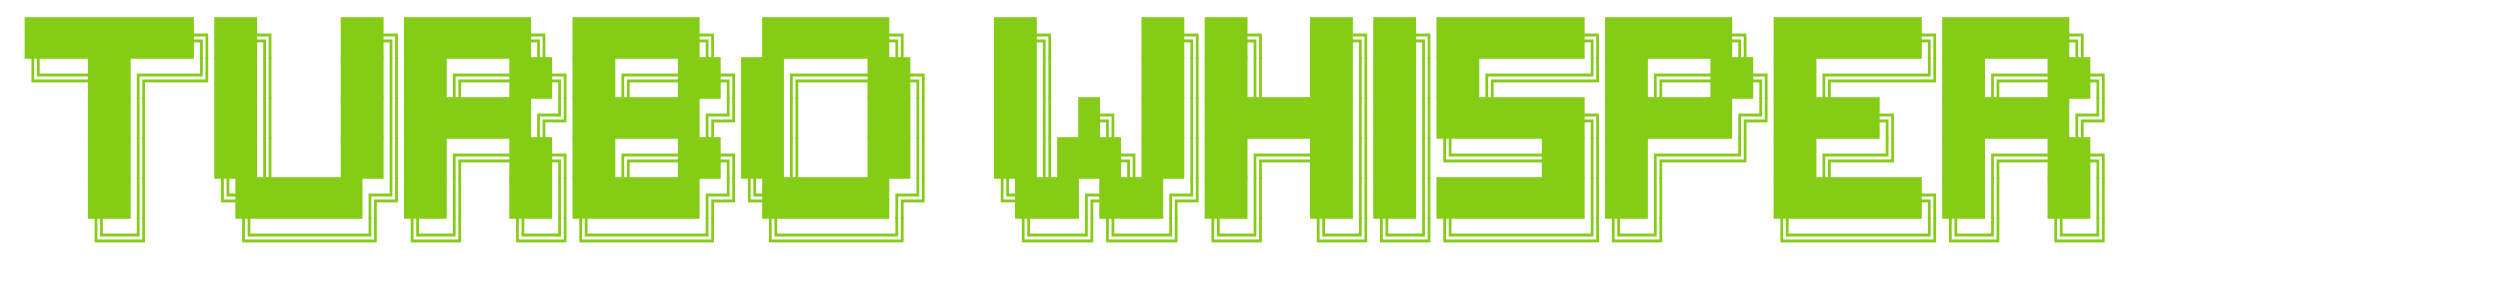
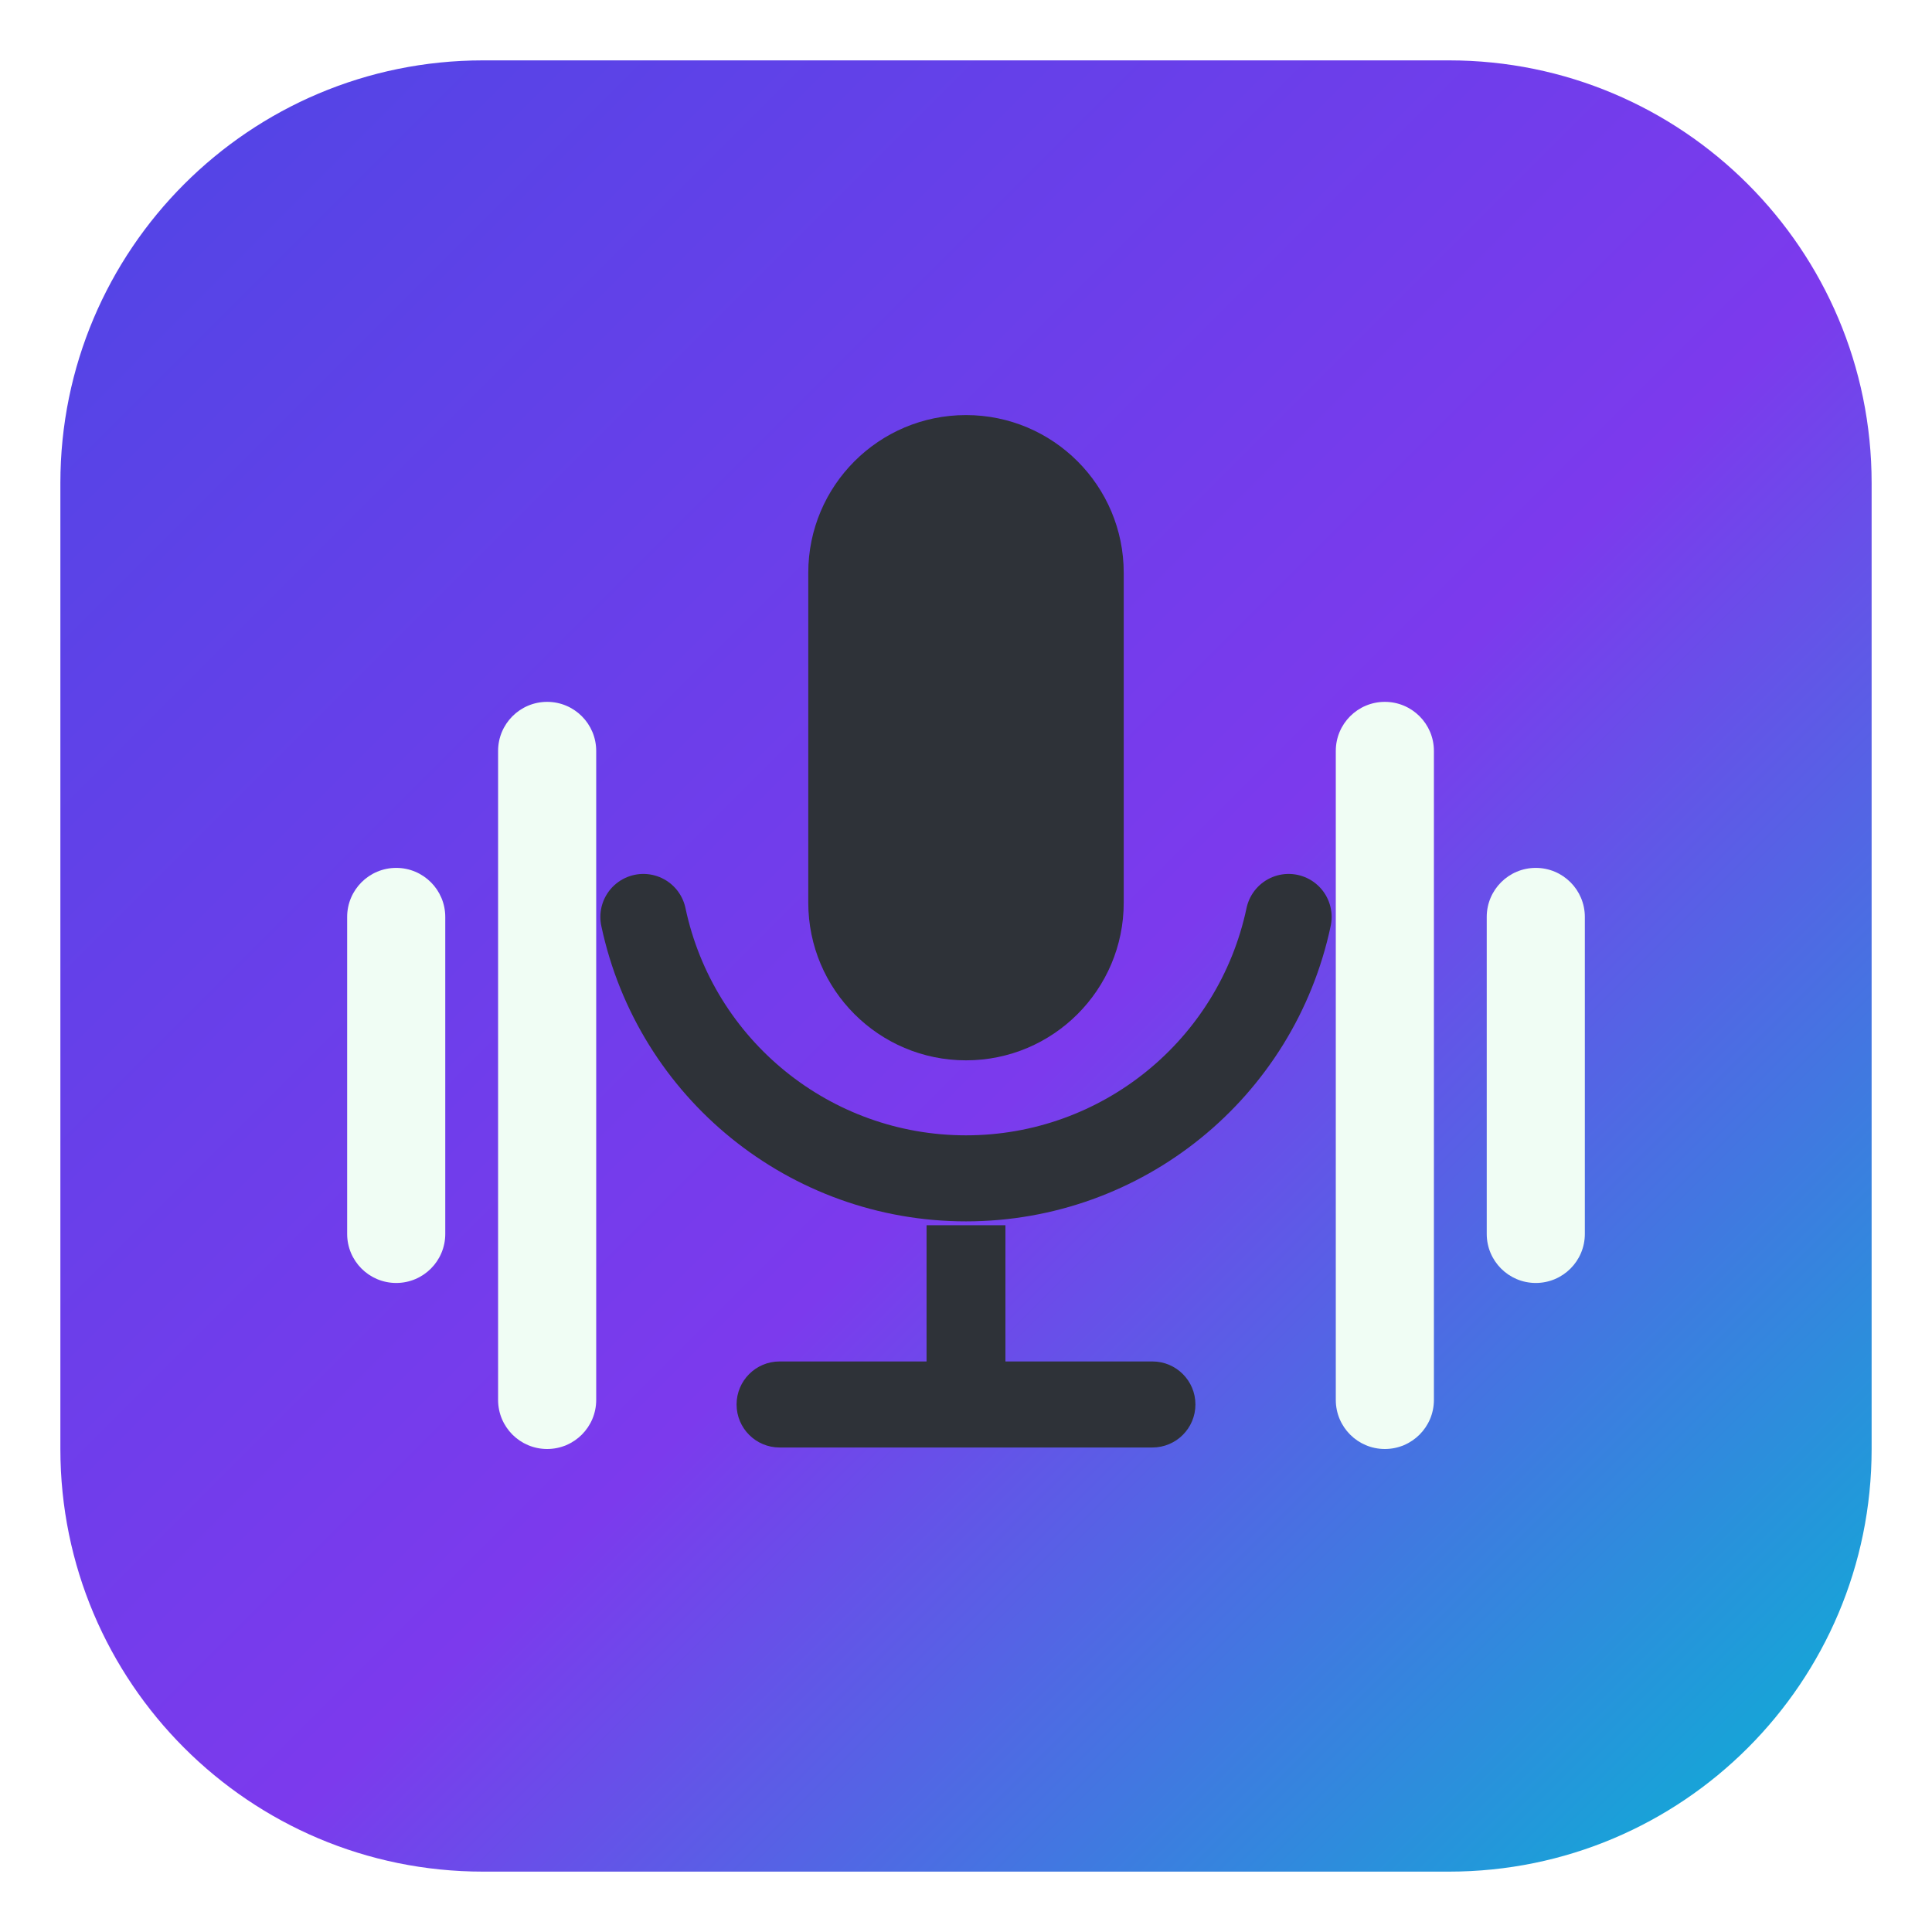
- <svg xmlns="http://www.w3.org/2000/svg" viewBox="0 0 1000 120">
-   <style>
-     text {
-       font-family: monospace;
-       font-size: 14px;
-       font-weight: bold;
-       fill: #84cc16;
-     }
-   </style>
-   <text x="10" y="20" xml:space="preserve">████████╗██╗   ██╗██████╗ ██████╗  ██████╗    ██╗    ██╗██╗  ██╗██╗███████╗██████╗ ███████╗██████╗ </text>
-   <text x="10" y="36" xml:space="preserve">╚══██╔══╝██║   ██║██╔══██╗██╔══██╗██╔═══██╗   ██║    ██║██║  ██║██║██╔════╝██╔══██╗██╔════╝██╔══██╗</text>
-   <text x="10" y="52" xml:space="preserve">   ██║   ██║   ██║██████╔╝██████╔╝██║   ██║   ██║ █╗ ██║███████║██║███████╗██████╔╝█████╗  ██████╔╝</text>
-   <text x="10" y="68" xml:space="preserve">   ██║   ██║   ██║██╔══██╗██╔══██╗██║   ██║   ██║███╗██║██╔══██║██║╚════██║██╔═══╝ ██╔══╝  ██╔══██╗</text>
-   <text x="10" y="84" xml:space="preserve">   ██║   ╚██████╔╝██║  ██║██████╔╝╚██████╔╝   ╚███╔███╔╝██║  ██║██║███████║██║     ███████╗██║  ██║</text>
-   <text x="10" y="100" xml:space="preserve">   ╚═╝    ╚═════╝ ╚═╝  ╚═╝╚═════╝  ╚═════╝     ╚══╝╚══╝ ╚═╝  ╚═╝╚═╝╚══════╝╚═╝     ╚══════╝╚═╝  ╚═╝</text>
+ <svg xmlns="http://www.w3.org/2000/svg" viewBox="0 0 512 512">
+   <defs>
+     <linearGradient id="bg" x1="0" y1="0" x2="1" y2="1">
+       <stop offset="0" stop-color="#4F46E5" />
+       <stop offset="0.55" stop-color="#7C3AED" />
+       <stop offset="1" stop-color="#06B6D4" />
+     </linearGradient>
+   </defs>
+   <rect x="16" y="16" width="480" height="480" rx="112" fill="url(#bg)" />
+   <rect x="214.2" y="110.0" width="83.6" height="171.0" rx="41.8" fill="#2E3238" />
+   <path d="M 170.5 243.0 A 87.4 87.4 0 0 0 341.5 243.0" stroke="#2E3238" stroke-width="22.8" fill="none" stroke-linecap="round" />
+   <rect x="245.55" y="324.7" width="20.9" height="41.8" fill="#2E3238" />
+   <rect x="195.2" y="360.8" width="121.6" height="22.8" rx="11.4" fill="#2E3238" />
+   <g fill="#F0FDF4">
+     <rect x="92" y="230" width="26" height="110" rx="13" />
+     <rect x="132" y="186" width="26" height="198" rx="13" />
+     <rect x="354" y="186" width="26" height="198" rx="13" />
+     <rect x="394" y="230" width="26" height="110" rx="13" />
+   </g>
</svg>
